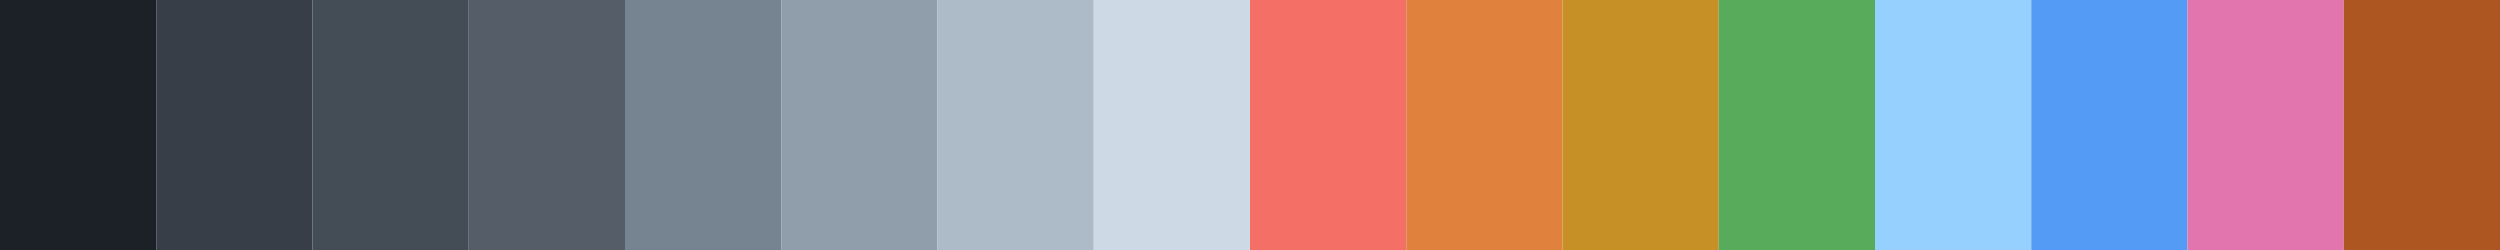
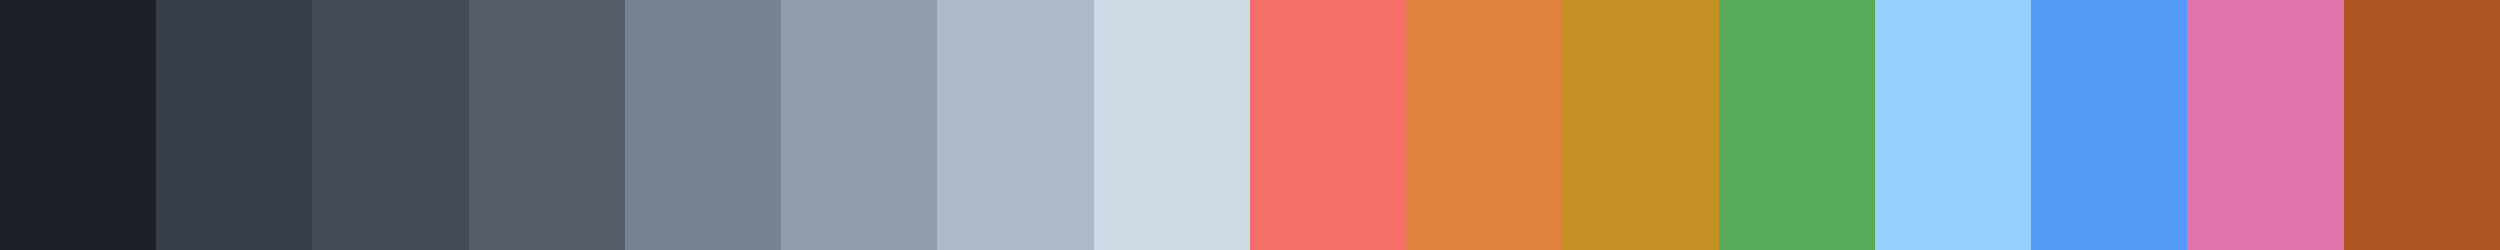
<svg xmlns="http://www.w3.org/2000/svg" width="1280" height="128">
-   <path fill="#1c2128" d="M0 0h80v128H0z" />
-   <path fill="#373e47" d="M80 0h80v128H80z" />
-   <path fill="#444c56" d="M160 0h80v128h-80z" />
-   <path fill="#545d68" d="M240 0h80v128h-80z" />
-   <path fill="#768390" d="M320 0h80v128h-80z" />
-   <path fill="#909dab" d="M400 0h80v128h-80z" />
-   <path fill="#adbac7" d="M480 0h80v128h-80z" />
-   <path fill="#cdd9e5" d="M560 0h80v128h-80z" />
-   <path fill="#f47067" d="M640 0h80v128h-80z" />
-   <path fill="#e0823d" d="M720 0h80v128h-80z" />
-   <path fill="#c69026" d="M800 0h80v128h-80z" />
-   <path fill="#57ab5a" d="M880 0h80v128h-80z" />
-   <path fill="#96d0ff" d="M960 0h80v128h-80z" />
-   <path fill="#539bf5" d="M1040 0h80v128h-80z" />
-   <path fill="#e275ad" d="M1120 0h80v128h-80z" />
-   <path fill="#ae5622" d="M1200 0h80v128h-80z" />
+   <g shape-rendering="crispEdges">
+     <path fill="#1c2128" d="M0 0h80v128H0z" />
+     <path fill="#373e47" d="M80 0h80v128H80z" />
+     <path fill="#444c56" d="M160 0h80v128h-80z" />
+     <path fill="#545d68" d="M240 0h80v128h-80z" />
+     <path fill="#768390" d="M320 0h80v128h-80z" />
+     <path fill="#909dab" d="M400 0h80v128h-80z" />
+     <path fill="#adbac7" d="M480 0h80v128h-80z" />
+     <path fill="#cdd9e5" d="M560 0h80v128h-80z" />
+     <path fill="#f47067" d="M640 0h80v128h-80z" />
+     <path fill="#e0823d" d="M720 0h80v128h-80z" />
+     <path fill="#c69026" d="M800 0h80v128h-80z" />
+     <path fill="#57ab5a" d="M880 0h80v128h-80z" />
+     <path fill="#96d0ff" d="M960 0h80v128h-80z" />
+     <path fill="#539bf5" d="M1040 0h80v128h-80z" />
+     <path fill="#e275ad" d="M1120 0h80v128h-80z" />
+     <path fill="#ae5622" d="M1200 0h80v128h-80z" />
+   </g>
</svg>
